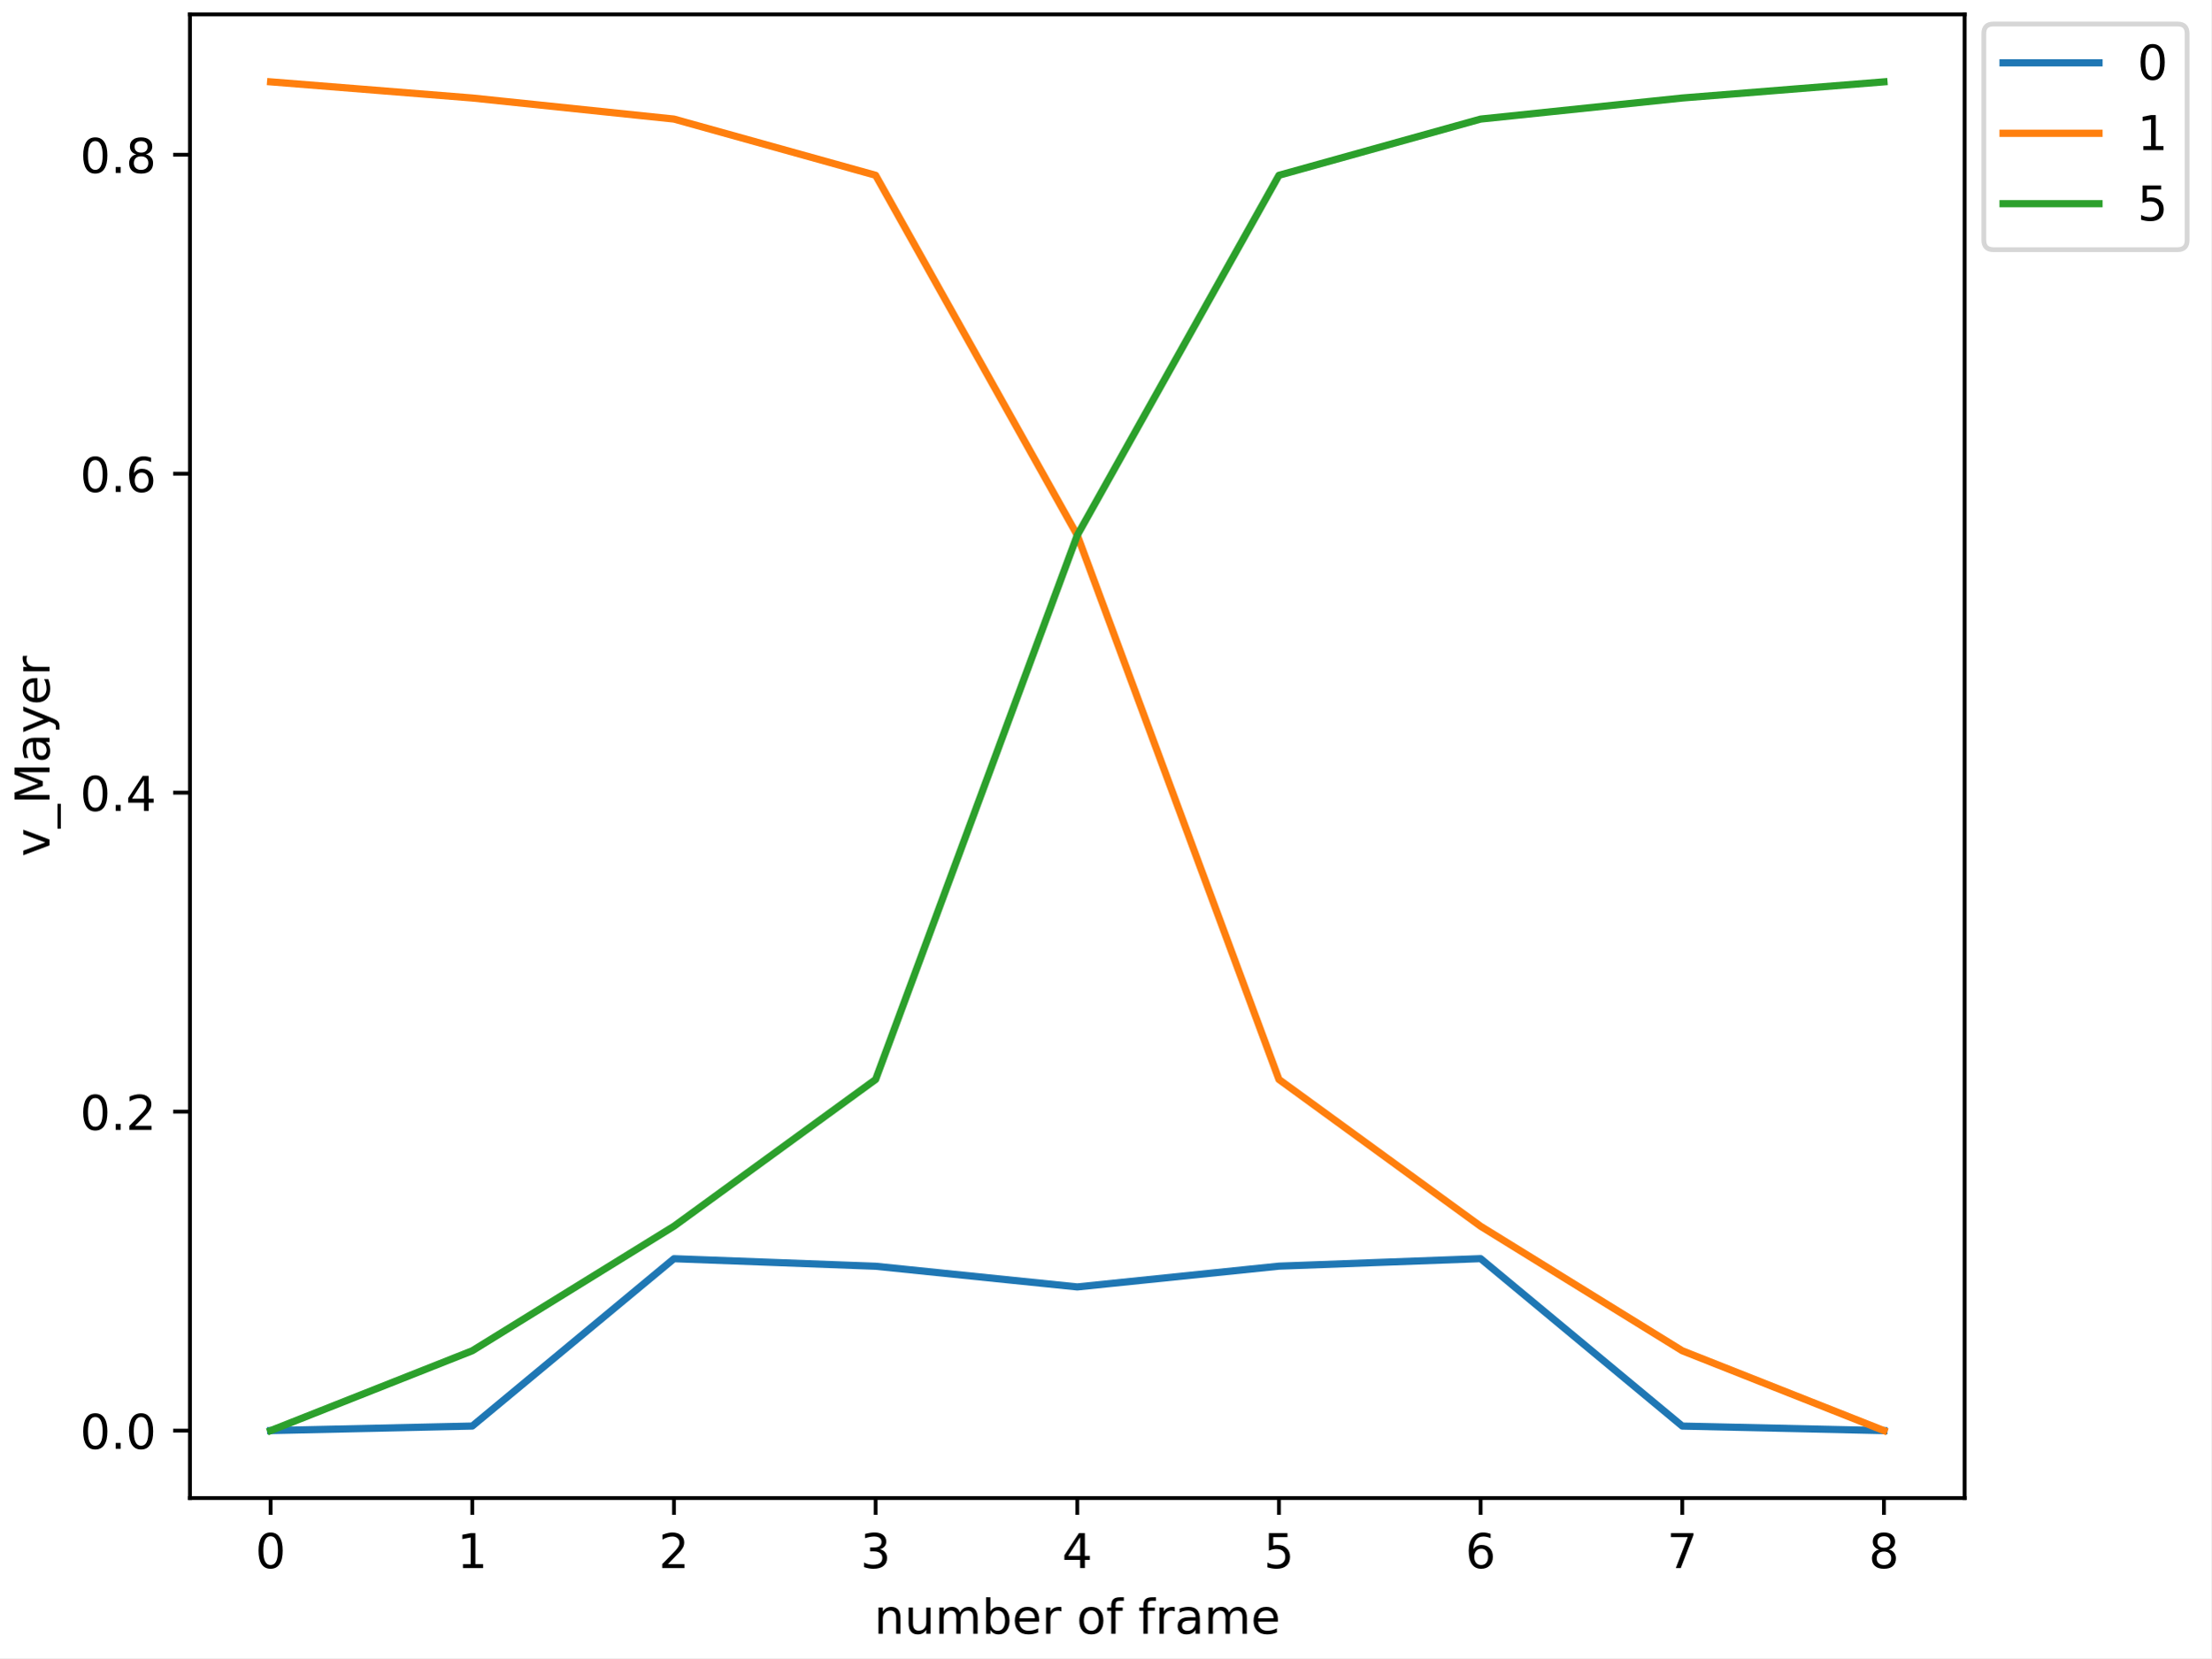
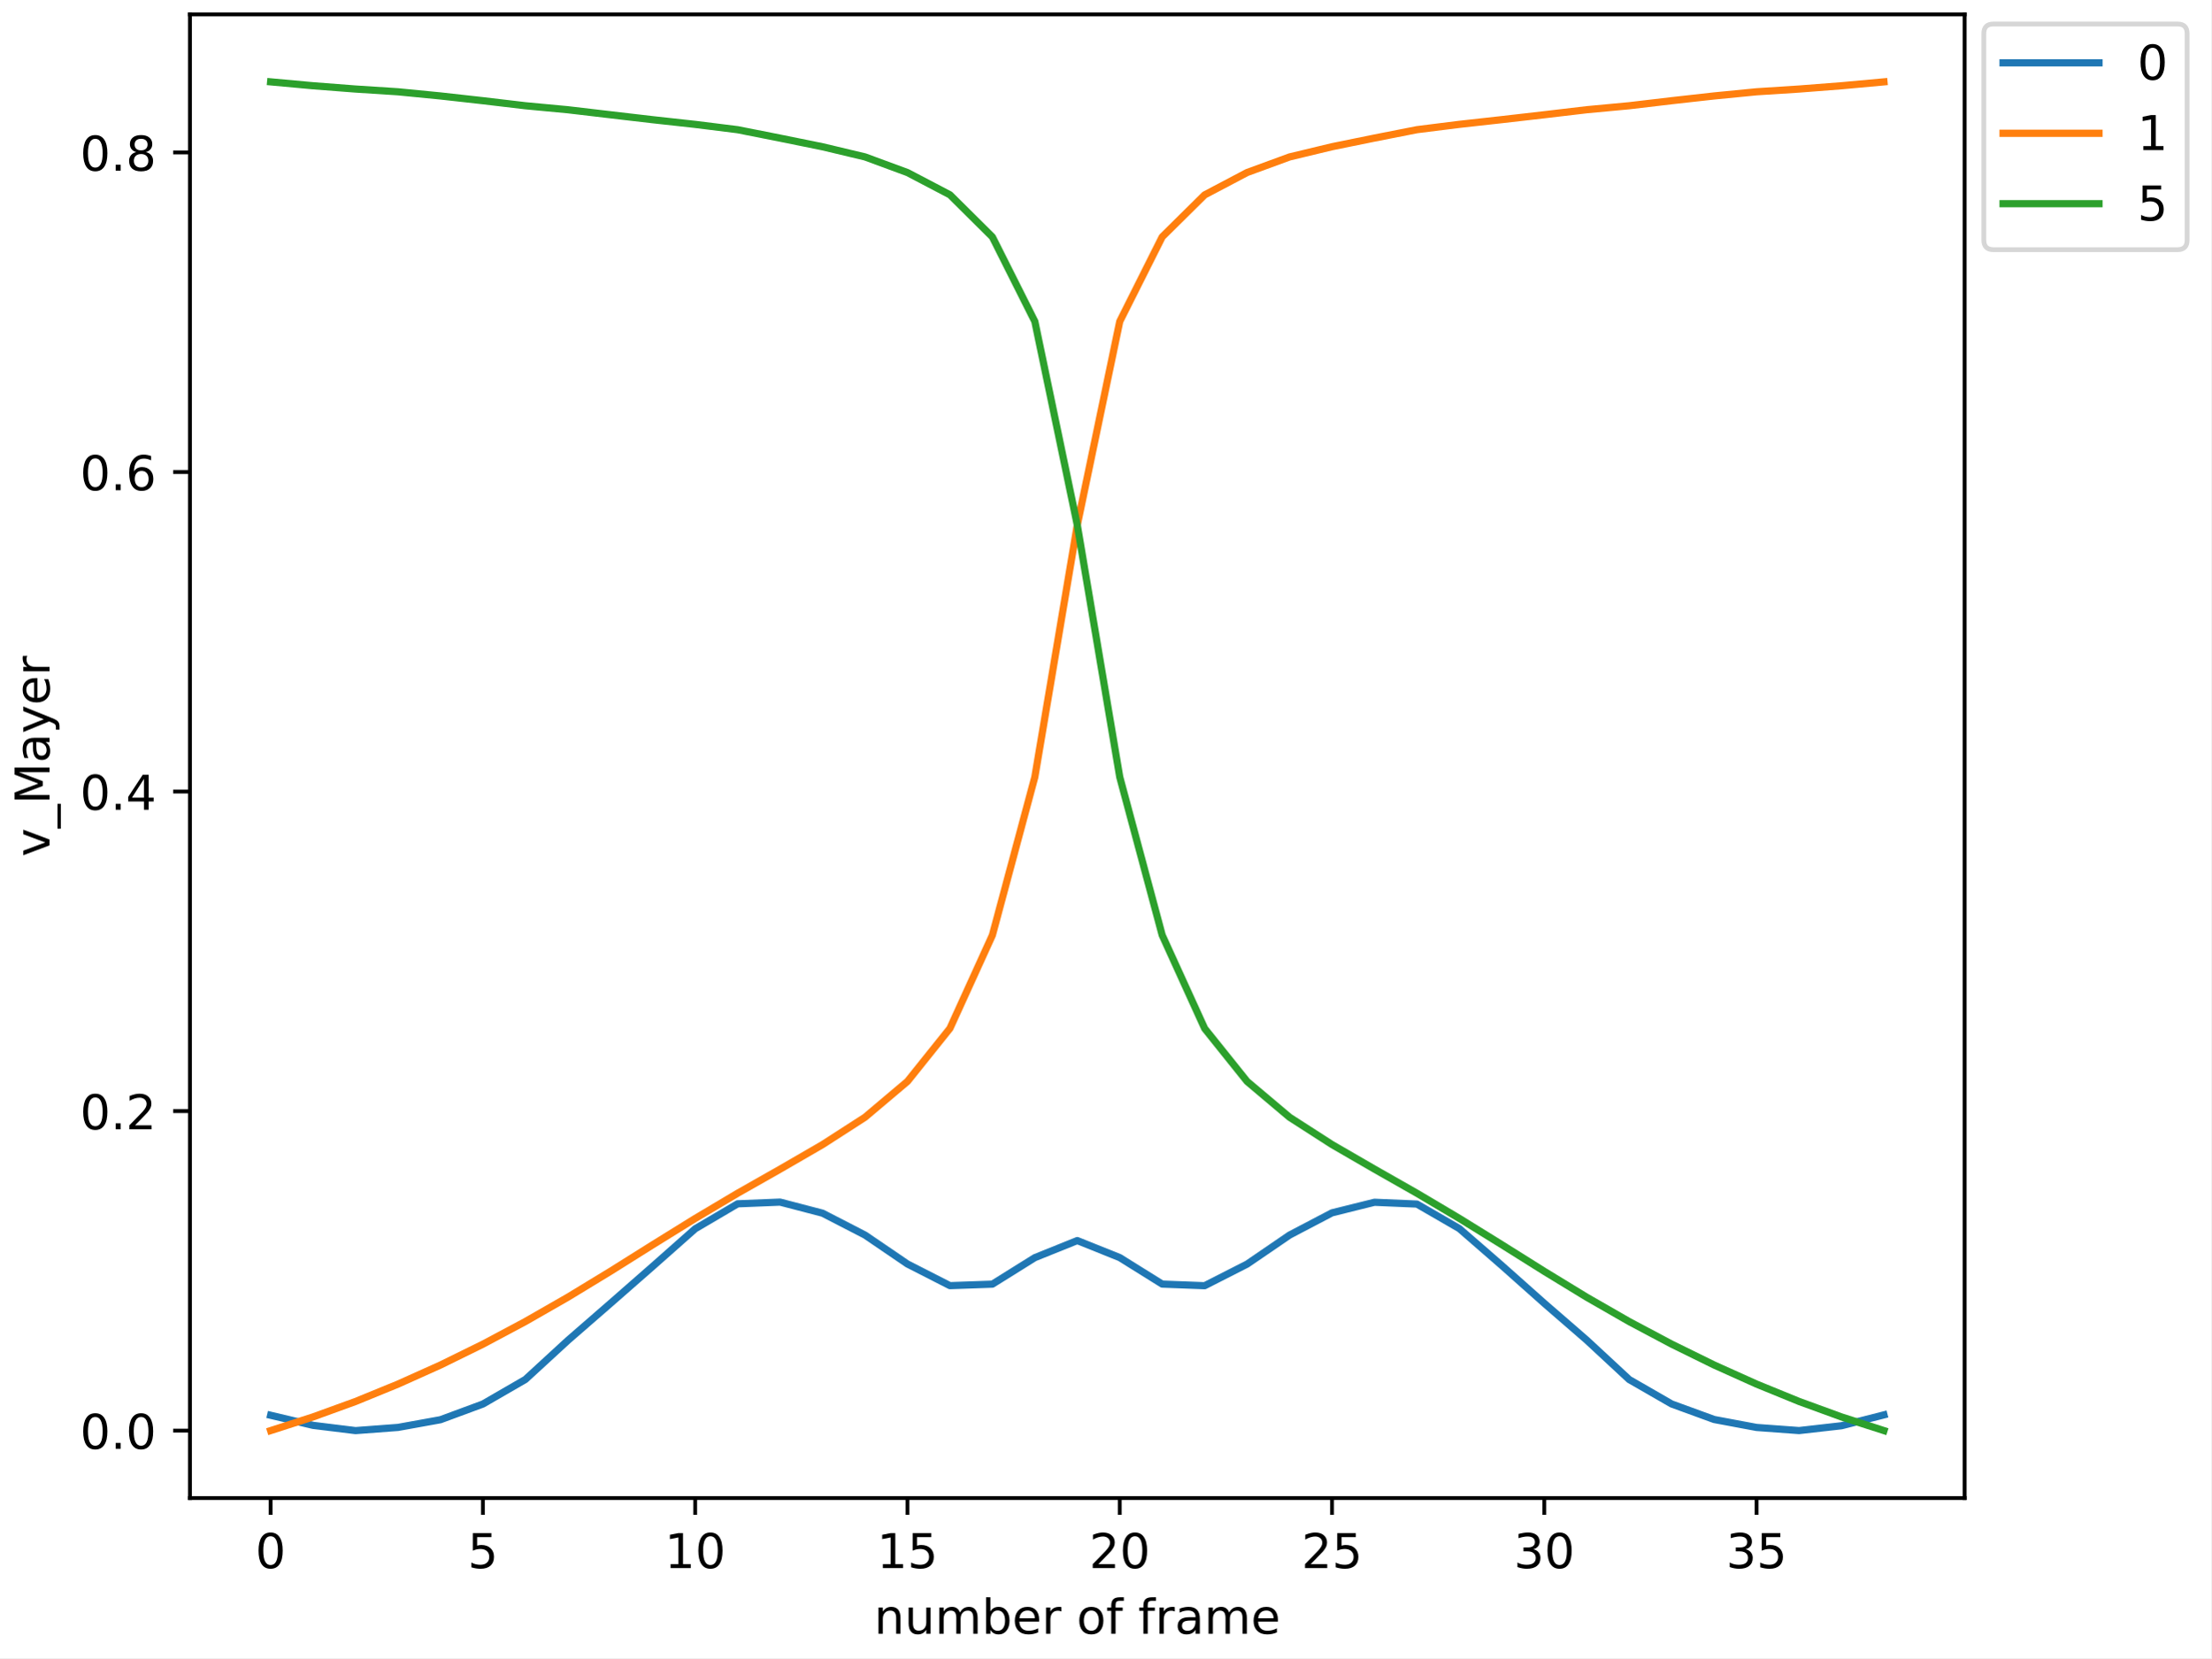
<svg xmlns="http://www.w3.org/2000/svg" xmlns:xlink="http://www.w3.org/1999/xlink" width="460.8pt" height="345.6pt" viewBox="0 0 460.8 345.6" version="1.1">
  <defs>
    <style type="text/css">*{stroke-linejoin: round; stroke-linecap: butt}</style>
  </defs>
  <g id="figure_1">
    <g id="patch_1">
      <path d="M 0 345.6  L 460.8 345.6  L 460.8 0  L 0 0  z " style="fill: #ffffff" />
    </g>
    <g id="axes_1">
      <g id="patch_2">
        <path d="M 39.581 312.244  L 409.437 312.244  L 409.437 3  L 39.581 3  z " style="fill: #ffffff" />
      </g>
      <g id="matplotlib.axis_1">
        <g id="xtick_1">
          <g id="line2d_1">
            <defs>
-               <path id="m3cd49b785b" d="M 0 0  L 0 3.5  " style="stroke: #000000; stroke-width: 0.8" />
+               <path id="m041479b38a" d="M 0 0  L 0 3.5  " style="stroke: #000000; stroke-width: 0.8" />
            </defs>
            <g>
-               <use xlink:href="#m3cd49b785b" x="56.393" y="312.244" style="stroke: #000000; stroke-width: 0.8" />
+               <use xlink:href="#m041479b38a" x="56.393" y="312.244" style="stroke: #000000; stroke-width: 0.8" />
            </g>
          </g>
          <g id="text_1">
            <g transform="translate(53.21184 326.8419) scale(0.1 -0.1)">
              <defs>
                <path id="DejaVuSans-30" d="M 2034 4250  Q 1547 4250 1301 3770  Q 1056 3291 1056 2328  Q 1056 1369 1301 889  Q 1547 409 2034 409  Q 2525 409 2770 889  Q 3016 1369 3016 2328  Q 3016 3291 2770 3770  Q 2525 4250 2034 4250  z M 2034 4750  Q 2819 4750 3233 4129  Q 3647 3509 3647 2328  Q 3647 1150 3233 529  Q 2819 -91 2034 -91  Q 1250 -91 836 529  Q 422 1150 422 2328  Q 422 3509 836 4129  Q 1250 4750 2034 4750  z " transform="scale(0.015625)" />
              </defs>
              <use xlink:href="#DejaVuSans-30" />
            </g>
          </g>
        </g>
        <g id="xtick_2">
          <g id="line2d_2">
            <g>
-               <use xlink:href="#m3cd49b785b" x="98.422" y="312.244" style="stroke: #000000; stroke-width: 0.8" />
+               <use xlink:href="#m041479b38a" x="100.634" y="312.244" style="stroke: #000000; stroke-width: 0.8" />
            </g>
          </g>
          <g id="text_2">
-             <g transform="translate(95.24085 326.8419) scale(0.1 -0.1)">
-               <defs>
-                 <path id="DejaVuSans-31" d="M 794 531  L 1825 531  L 1825 4091  L 703 3866  L 703 4441  L 1819 4666  L 2450 4666  L 2450 531  L 3481 531  L 3481 0  L 794 0  L 794 531  z " transform="scale(0.015625)" />
-               </defs>
-               <use xlink:href="#DejaVuSans-31" />
+             <g transform="translate(97.45291 326.8419) scale(0.1 -0.1)">
+               <defs>
+                 <path id="DejaVuSans-35" d="M 691 4666  L 3169 4666  L 3169 4134  L 1269 4134  L 1269 2991  Q 1406 3038 1543 3061  Q 1681 3084 1819 3084  Q 2600 3084 3056 2656  Q 3513 2228 3513 1497  Q 3513 744 3044 326  Q 2575 -91 1722 -91  Q 1428 -91 1123 -41  Q 819 9 494 109  L 494 744  Q 775 591 1075 516  Q 1375 441 1709 441  Q 2250 441 2565 725  Q 2881 1009 2881 1497  Q 2881 1984 2565 2268  Q 2250 2553 1709 2553  Q 1456 2553 1204 2497  Q 953 2441 691 2322  L 691 4666  z " transform="scale(0.015625)" />
+               </defs>
+               <use xlink:href="#DejaVuSans-35" />
            </g>
          </g>
        </g>
        <g id="xtick_3">
          <g id="line2d_3">
            <g>
-               <use xlink:href="#m3cd49b785b" x="140.451" y="312.244" style="stroke: #000000; stroke-width: 0.8" />
+               <use xlink:href="#m041479b38a" x="144.875" y="312.244" style="stroke: #000000; stroke-width: 0.8" />
            </g>
          </g>
          <g id="text_3">
-             <g transform="translate(137.2699 326.8419) scale(0.1 -0.1)">
-               <defs>
-                 <path id="DejaVuSans-32" d="M 1228 531  L 3431 531  L 3431 0  L 469 0  L 469 531  Q 828 903 1448 1529  Q 2069 2156 2228 2338  Q 2531 2678 2651 2914  Q 2772 3150 2772 3378  Q 2772 3750 2511 3984  Q 2250 4219 1831 4219  Q 1534 4219 1204 4116  Q 875 4013 500 3803  L 500 4441  Q 881 4594 1212 4672  Q 1544 4750 1819 4750  Q 2544 4750 2975 4387  Q 3406 4025 3406 3419  Q 3406 3131 3298 2873  Q 3191 2616 2906 2266  Q 2828 2175 2409 1742  Q 1991 1309 1228 531  z " transform="scale(0.015625)" />
-               </defs>
-               <use xlink:href="#DejaVuSans-32" />
+             <g transform="translate(138.5127 326.8419) scale(0.1 -0.1)">
+               <defs>
+                 <path id="DejaVuSans-31" d="M 794 531  L 1825 531  L 1825 4091  L 703 3866  L 703 4441  L 1819 4666  L 2450 4666  L 2450 531  L 3481 531  L 3481 0  L 794 0  L 794 531  z " transform="scale(0.015625)" />
+               </defs>
+               <use xlink:href="#DejaVuSans-31" />
+               <use xlink:href="#DejaVuSans-30" transform="translate(63.62305 0)" />
            </g>
          </g>
        </g>
        <g id="xtick_4">
          <g id="line2d_4">
            <g>
-               <use xlink:href="#m3cd49b785b" x="182.48" y="312.244" style="stroke: #000000; stroke-width: 0.8" />
+               <use xlink:href="#m041479b38a" x="189.116" y="312.244" style="stroke: #000000; stroke-width: 0.8" />
            </g>
          </g>
          <g id="text_4">
-             <g transform="translate(179.2989 326.8419) scale(0.1 -0.1)">
-               <defs>
-                 <path id="DejaVuSans-33" d="M 2597 2516  Q 3050 2419 3304 2112  Q 3559 1806 3559 1356  Q 3559 666 3084 287  Q 2609 -91 1734 -91  Q 1441 -91 1130 -33  Q 819 25 488 141  L 488 750  Q 750 597 1062 519  Q 1375 441 1716 441  Q 2309 441 2620 675  Q 2931 909 2931 1356  Q 2931 1769 2642 2001  Q 2353 2234 1838 2234  L 1294 2234  L 1294 2753  L 1863 2753  Q 2328 2753 2575 2939  Q 2822 3125 2822 3475  Q 2822 3834 2567 4026  Q 2313 4219 1838 4219  Q 1578 4219 1281 4162  Q 984 4106 628 3988  L 628 4550  Q 988 4650 1302 4700  Q 1616 4750 1894 4750  Q 2613 4750 3031 4423  Q 3450 4097 3450 3541  Q 3450 3153 3228 2886  Q 3006 2619 2597 2516  z " transform="scale(0.015625)" />
-               </defs>
-               <use xlink:href="#DejaVuSans-33" />
+             <g transform="translate(182.7538 326.8419) scale(0.1 -0.1)">
+               <use xlink:href="#DejaVuSans-31" />
+               <use xlink:href="#DejaVuSans-35" transform="translate(63.62305 0)" />
            </g>
          </g>
        </g>
        <g id="xtick_5">
          <g id="line2d_5">
            <g>
-               <use xlink:href="#m3cd49b785b" x="224.509" y="312.244" style="stroke: #000000; stroke-width: 0.8" />
+               <use xlink:href="#m041479b38a" x="233.357" y="312.244" style="stroke: #000000; stroke-width: 0.8" />
            </g>
          </g>
          <g id="text_5">
-             <g transform="translate(221.3279 326.8419) scale(0.1 -0.1)">
-               <defs>
-                 <path id="DejaVuSans-34" d="M 2419 4116  L 825 1625  L 2419 1625  L 2419 4116  z M 2253 4666  L 3047 4666  L 3047 1625  L 3713 1625  L 3713 1100  L 3047 1100  L 3047 0  L 2419 0  L 2419 1100  L 313 1100  L 313 1709  L 2253 4666  z " transform="scale(0.015625)" />
-               </defs>
-               <use xlink:href="#DejaVuSans-34" />
+             <g transform="translate(226.9948 326.8419) scale(0.1 -0.1)">
+               <defs>
+                 <path id="DejaVuSans-32" d="M 1228 531  L 3431 531  L 3431 0  L 469 0  L 469 531  Q 828 903 1448 1529  Q 2069 2156 2228 2338  Q 2531 2678 2651 2914  Q 2772 3150 2772 3378  Q 2772 3750 2511 3984  Q 2250 4219 1831 4219  Q 1534 4219 1204 4116  Q 875 4013 500 3803  L 500 4441  Q 881 4594 1212 4672  Q 1544 4750 1819 4750  Q 2544 4750 2975 4387  Q 3406 4025 3406 3419  Q 3406 3131 3298 2873  Q 3191 2616 2906 2266  Q 2828 2175 2409 1742  Q 1991 1309 1228 531  z " transform="scale(0.015625)" />
+               </defs>
+               <use xlink:href="#DejaVuSans-32" />
+               <use xlink:href="#DejaVuSans-30" transform="translate(63.62305 0)" />
            </g>
          </g>
        </g>
        <g id="xtick_6">
          <g id="line2d_6">
            <g>
-               <use xlink:href="#m3cd49b785b" x="266.538" y="312.244" style="stroke: #000000; stroke-width: 0.8" />
+               <use xlink:href="#m041479b38a" x="277.598" y="312.244" style="stroke: #000000; stroke-width: 0.8" />
            </g>
          </g>
          <g id="text_6">
-             <g transform="translate(263.3569 326.8419) scale(0.1 -0.1)">
-               <defs>
-                 <path id="DejaVuSans-35" d="M 691 4666  L 3169 4666  L 3169 4134  L 1269 4134  L 1269 2991  Q 1406 3038 1543 3061  Q 1681 3084 1819 3084  Q 2600 3084 3056 2656  Q 3513 2228 3513 1497  Q 3513 744 3044 326  Q 2575 -91 1722 -91  Q 1428 -91 1123 -41  Q 819 9 494 109  L 494 744  Q 775 591 1075 516  Q 1375 441 1709 441  Q 2250 441 2565 725  Q 2881 1009 2881 1497  Q 2881 1984 2565 2268  Q 2250 2553 1709 2553  Q 1456 2553 1204 2497  Q 953 2441 691 2322  L 691 4666  z " transform="scale(0.015625)" />
-               </defs>
-               <use xlink:href="#DejaVuSans-35" />
+             <g transform="translate(271.2359 326.8419) scale(0.1 -0.1)">
+               <use xlink:href="#DejaVuSans-32" />
+               <use xlink:href="#DejaVuSans-35" transform="translate(63.62305 0)" />
            </g>
          </g>
        </g>
        <g id="xtick_7">
          <g id="line2d_7">
            <g>
-               <use xlink:href="#m3cd49b785b" x="308.567" y="312.244" style="stroke: #000000; stroke-width: 0.8" />
+               <use xlink:href="#m041479b38a" x="321.839" y="312.244" style="stroke: #000000; stroke-width: 0.8" />
            </g>
          </g>
          <g id="text_7">
-             <g transform="translate(305.3859 326.8419) scale(0.1 -0.1)">
-               <defs>
-                 <path id="DejaVuSans-36" d="M 2113 2584  Q 1688 2584 1439 2293  Q 1191 2003 1191 1497  Q 1191 994 1439 701  Q 1688 409 2113 409  Q 2538 409 2786 701  Q 3034 994 3034 1497  Q 3034 2003 2786 2293  Q 2538 2584 2113 2584  z M 3366 4563  L 3366 3988  Q 3128 4100 2886 4159  Q 2644 4219 2406 4219  Q 1781 4219 1451 3797  Q 1122 3375 1075 2522  Q 1259 2794 1537 2939  Q 1816 3084 2150 3084  Q 2853 3084 3261 2657  Q 3669 2231 3669 1497  Q 3669 778 3244 343  Q 2819 -91 2113 -91  Q 1303 -91 875 529  Q 447 1150 447 2328  Q 447 3434 972 4092  Q 1497 4750 2381 4750  Q 2619 4750 2861 4703  Q 3103 4656 3366 4563  z " transform="scale(0.015625)" />
-               </defs>
-               <use xlink:href="#DejaVuSans-36" />
+             <g transform="translate(315.477 326.8419) scale(0.1 -0.1)">
+               <defs>
+                 <path id="DejaVuSans-33" d="M 2597 2516  Q 3050 2419 3304 2112  Q 3559 1806 3559 1356  Q 3559 666 3084 287  Q 2609 -91 1734 -91  Q 1441 -91 1130 -33  Q 819 25 488 141  L 488 750  Q 750 597 1062 519  Q 1375 441 1716 441  Q 2309 441 2620 675  Q 2931 909 2931 1356  Q 2931 1769 2642 2001  Q 2353 2234 1838 2234  L 1294 2234  L 1294 2753  L 1863 2753  Q 2328 2753 2575 2939  Q 2822 3125 2822 3475  Q 2822 3834 2567 4026  Q 2313 4219 1838 4219  Q 1578 4219 1281 4162  Q 984 4106 628 3988  L 628 4550  Q 988 4650 1302 4700  Q 1616 4750 1894 4750  Q 2613 4750 3031 4423  Q 3450 4097 3450 3541  Q 3450 3153 3228 2886  Q 3006 2619 2597 2516  z " transform="scale(0.015625)" />
+               </defs>
+               <use xlink:href="#DejaVuSans-33" />
+               <use xlink:href="#DejaVuSans-30" transform="translate(63.62305 0)" />
            </g>
          </g>
        </g>
        <g id="xtick_8">
          <g id="line2d_8">
            <g>
-               <use xlink:href="#m3cd49b785b" x="350.596" y="312.244" style="stroke: #000000; stroke-width: 0.8" />
+               <use xlink:href="#m041479b38a" x="366.081" y="312.244" style="stroke: #000000; stroke-width: 0.8" />
            </g>
          </g>
          <g id="text_8">
-             <g transform="translate(347.4149 326.8419) scale(0.1 -0.1)">
-               <defs>
-                 <path id="DejaVuSans-37" d="M 525 4666  L 3525 4666  L 3525 4397  L 1831 0  L 1172 0  L 2766 4134  L 525 4134  L 525 4666  z " transform="scale(0.015625)" />
-               </defs>
-               <use xlink:href="#DejaVuSans-37" />
-             </g>
-           </g>
-         </g>
-         <g id="xtick_9">
-           <g id="line2d_9">
-             <g>
-               <use xlink:href="#m3cd49b785b" x="392.625" y="312.244" style="stroke: #000000; stroke-width: 0.8" />
-             </g>
-           </g>
-           <g id="text_9">
-             <g transform="translate(389.4439 326.8419) scale(0.1 -0.1)">
-               <defs>
-                 <path id="DejaVuSans-38" d="M 2034 2216  Q 1584 2216 1326 1975  Q 1069 1734 1069 1313  Q 1069 891 1326 650  Q 1584 409 2034 409  Q 2484 409 2743 651  Q 3003 894 3003 1313  Q 3003 1734 2745 1975  Q 2488 2216 2034 2216  z M 1403 2484  Q 997 2584 770 2862  Q 544 3141 544 3541  Q 544 4100 942 4425  Q 1341 4750 2034 4750  Q 2731 4750 3128 4425  Q 3525 4100 3525 3541  Q 3525 3141 3298 2862  Q 3072 2584 2669 2484  Q 3125 2378 3379 2068  Q 3634 1759 3634 1313  Q 3634 634 3220 271  Q 2806 -91 2034 -91  Q 1263 -91 848 271  Q 434 634 434 1313  Q 434 1759 690 2068  Q 947 2378 1403 2484  z M 1172 3481  Q 1172 3119 1398 2916  Q 1625 2713 2034 2713  Q 2441 2713 2670 2916  Q 2900 3119 2900 3481  Q 2900 3844 2670 4047  Q 2441 4250 2034 4250  Q 1625 4250 1398 4047  Q 1172 3844 1172 3481  z " transform="scale(0.015625)" />
-               </defs>
-               <use xlink:href="#DejaVuSans-38" />
-             </g>
-           </g>
-         </g>
-         <g id="text_10">
+             <g transform="translate(359.718 326.8419) scale(0.1 -0.1)">
+               <use xlink:href="#DejaVuSans-33" />
+               <use xlink:href="#DejaVuSans-35" transform="translate(63.62305 0)" />
+             </g>
+           </g>
+         </g>
+         <g id="text_9">
          <g transform="translate(182.1709 340.5201) scale(0.1 -0.1)">
            <defs>
              <path id="DejaVuSans-6e" d="M 3513 2113  L 3513 0  L 2938 0  L 2938 2094  Q 2938 2591 2744 2837  Q 2550 3084 2163 3084  Q 1697 3084 1428 2787  Q 1159 2491 1159 1978  L 1159 0  L 581 0  L 581 3500  L 1159 3500  L 1159 2956  Q 1366 3272 1645 3428  Q 1925 3584 2291 3584  Q 2894 3584 3203 3211  Q 3513 2838 3513 2113  z " transform="scale(0.015625)" />
              <path id="DejaVuSans-75" d="M 544 1381  L 544 3500  L 1119 3500  L 1119 1403  Q 1119 906 1312 657  Q 1506 409 1894 409  Q 2359 409 2629 706  Q 2900 1003 2900 1516  L 2900 3500  L 3475 3500  L 3475 0  L 2900 0  L 2900 538  Q 2691 219 2414 64  Q 2138 -91 1772 -91  Q 1169 -91 856 284  Q 544 659 544 1381  z M 1991 3584  L 1991 3584  z " transform="scale(0.015625)" />
              <path id="DejaVuSans-6d" d="M 3328 2828  Q 3544 3216 3844 3400  Q 4144 3584 4550 3584  Q 5097 3584 5394 3201  Q 5691 2819 5691 2113  L 5691 0  L 5113 0  L 5113 2094  Q 5113 2597 4934 2840  Q 4756 3084 4391 3084  Q 3944 3084 3684 2787  Q 3425 2491 3425 1978  L 3425 0  L 2847 0  L 2847 2094  Q 2847 2600 2669 2842  Q 2491 3084 2119 3084  Q 1678 3084 1418 2786  Q 1159 2488 1159 1978  L 1159 0  L 581 0  L 581 3500  L 1159 3500  L 1159 2956  Q 1356 3278 1631 3431  Q 1906 3584 2284 3584  Q 2666 3584 2933 3390  Q 3200 3197 3328 2828  z " transform="scale(0.015625)" />
              <path id="DejaVuSans-62" d="M 3116 1747  Q 3116 2381 2855 2742  Q 2594 3103 2138 3103  Q 1681 3103 1420 2742  Q 1159 2381 1159 1747  Q 1159 1113 1420 752  Q 1681 391 2138 391  Q 2594 391 2855 752  Q 3116 1113 3116 1747  z M 1159 2969  Q 1341 3281 1617 3432  Q 1894 3584 2278 3584  Q 2916 3584 3314 3078  Q 3713 2572 3713 1747  Q 3713 922 3314 415  Q 2916 -91 2278 -91  Q 1894 -91 1617 61  Q 1341 213 1159 525  L 1159 0  L 581 0  L 581 4863  L 1159 4863  L 1159 2969  z " transform="scale(0.015625)" />
              <path id="DejaVuSans-65" d="M 3597 1894  L 3597 1613  L 953 1613  Q 991 1019 1311 708  Q 1631 397 2203 397  Q 2534 397 2845 478  Q 3156 559 3463 722  L 3463 178  Q 3153 47 2828 -22  Q 2503 -91 2169 -91  Q 1331 -91 842 396  Q 353 884 353 1716  Q 353 2575 817 3079  Q 1281 3584 2069 3584  Q 2775 3584 3186 3129  Q 3597 2675 3597 1894  z M 3022 2063  Q 3016 2534 2758 2815  Q 2500 3097 2075 3097  Q 1594 3097 1305 2825  Q 1016 2553 972 2059  L 3022 2063  z " transform="scale(0.015625)" />
              <path id="DejaVuSans-72" d="M 2631 2963  Q 2534 3019 2420 3045  Q 2306 3072 2169 3072  Q 1681 3072 1420 2755  Q 1159 2438 1159 1844  L 1159 0  L 581 0  L 581 3500  L 1159 3500  L 1159 2956  Q 1341 3275 1631 3429  Q 1922 3584 2338 3584  Q 2397 3584 2469 3576  Q 2541 3569 2628 3553  L 2631 2963  z " transform="scale(0.015625)" />
              <path id="DejaVuSans-20" transform="scale(0.015625)" />
              <path id="DejaVuSans-6f" d="M 1959 3097  Q 1497 3097 1228 2736  Q 959 2375 959 1747  Q 959 1119 1226 758  Q 1494 397 1959 397  Q 2419 397 2687 759  Q 2956 1122 2956 1747  Q 2956 2369 2687 2733  Q 2419 3097 1959 3097  z M 1959 3584  Q 2709 3584 3137 3096  Q 3566 2609 3566 1747  Q 3566 888 3137 398  Q 2709 -91 1959 -91  Q 1206 -91 779 398  Q 353 888 353 1747  Q 353 2609 779 3096  Q 1206 3584 1959 3584  z " transform="scale(0.015625)" />
              <path id="DejaVuSans-66" d="M 2375 4863  L 2375 4384  L 1825 4384  Q 1516 4384 1395 4259  Q 1275 4134 1275 3809  L 1275 3500  L 2222 3500  L 2222 3053  L 1275 3053  L 1275 0  L 697 0  L 697 3053  L 147 3053  L 147 3500  L 697 3500  L 697 3744  Q 697 4328 969 4595  Q 1241 4863 1831 4863  L 2375 4863  z " transform="scale(0.015625)" />
              <path id="DejaVuSans-61" d="M 2194 1759  Q 1497 1759 1228 1600  Q 959 1441 959 1056  Q 959 750 1161 570  Q 1363 391 1709 391  Q 2188 391 2477 730  Q 2766 1069 2766 1631  L 2766 1759  L 2194 1759  z M 3341 1997  L 3341 0  L 2766 0  L 2766 531  Q 2569 213 2275 61  Q 1981 -91 1556 -91  Q 1019 -91 701 211  Q 384 513 384 1019  Q 384 1609 779 1909  Q 1175 2209 1959 2209  L 2766 2209  L 2766 2266  Q 2766 2663 2505 2880  Q 2244 3097 1772 3097  Q 1472 3097 1187 3025  Q 903 2953 641 2809  L 641 3341  Q 956 3463 1253 3523  Q 1550 3584 1831 3584  Q 2591 3584 2966 3190  Q 3341 2797 3341 1997  z " transform="scale(0.015625)" />
            </defs>
            <use xlink:href="#DejaVuSans-6e" />
            <use xlink:href="#DejaVuSans-75" transform="translate(63.37891 0)" />
            <use xlink:href="#DejaVuSans-6d" transform="translate(126.7578 0)" />
            <use xlink:href="#DejaVuSans-62" transform="translate(224.1699 0)" />
            <use xlink:href="#DejaVuSans-65" transform="translate(287.6465 0)" />
            <use xlink:href="#DejaVuSans-72" transform="translate(349.1699 0)" />
            <use xlink:href="#DejaVuSans-20" transform="translate(390.2832 0)" />
            <use xlink:href="#DejaVuSans-6f" transform="translate(422.0703 0)" />
            <use xlink:href="#DejaVuSans-66" transform="translate(483.252 0)" />
            <use xlink:href="#DejaVuSans-20" transform="translate(518.457 0)" />
            <use xlink:href="#DejaVuSans-66" transform="translate(550.2441 0)" />
            <use xlink:href="#DejaVuSans-72" transform="translate(585.4492 0)" />
            <use xlink:href="#DejaVuSans-61" transform="translate(626.5625 0)" />
            <use xlink:href="#DejaVuSans-6d" transform="translate(687.8418 0)" />
            <use xlink:href="#DejaVuSans-65" transform="translate(785.2539 0)" />
          </g>
        </g>
      </g>
      <g id="matplotlib.axis_2">
        <g id="ytick_1">
+           <g id="line2d_9">
+             <defs>
+               <path id="m2ec9f924e1" d="M 0 0  L -3.5 0  " style="stroke: #000000; stroke-width: 0.8" />
+             </defs>
+             <g>
+               <use xlink:href="#m2ec9f924e1" x="39.581" y="298.187" style="stroke: #000000; stroke-width: 0.8" />
+             </g>
+           </g>
+           <g id="text_10">
+             <g transform="translate(16.67836 301.9862) scale(0.1 -0.1)">
+               <defs>
+                 <path id="DejaVuSans-2e" d="M 684 794  L 1344 794  L 1344 0  L 684 0  L 684 794  z " transform="scale(0.015625)" />
+               </defs>
+               <use xlink:href="#DejaVuSans-30" />
+               <use xlink:href="#DejaVuSans-2e" transform="translate(63.62305 0)" />
+               <use xlink:href="#DejaVuSans-30" transform="translate(95.41016 0)" />
+             </g>
+           </g>
+         </g>
+         <g id="ytick_2">
          <g id="line2d_10">
-             <defs>
-               <path id="m97a0110bb7" d="M 0 0  L -3.5 0  " style="stroke: #000000; stroke-width: 0.8" />
-             </defs>
-             <g>
-               <use xlink:href="#m97a0110bb7" x="39.581" y="298.187" style="stroke: #000000; stroke-width: 0.8" />
+             <g>
+               <use xlink:href="#m2ec9f924e1" x="39.581" y="231.583" style="stroke: #000000; stroke-width: 0.8" />
            </g>
          </g>
          <g id="text_11">
-             <g transform="translate(16.67836 301.9862) scale(0.1 -0.1)">
-               <defs>
-                 <path id="DejaVuSans-2e" d="M 684 794  L 1344 794  L 1344 0  L 684 0  L 684 794  z " transform="scale(0.015625)" />
-               </defs>
-               <use xlink:href="#DejaVuSans-30" />
-               <use xlink:href="#DejaVuSans-2e" transform="translate(63.62305 0)" />
-               <use xlink:href="#DejaVuSans-30" transform="translate(95.41016 0)" />
-             </g>
-           </g>
-         </g>
-         <g id="ytick_2">
+             <g transform="translate(16.67836 235.3819) scale(0.1 -0.1)">
+               <use xlink:href="#DejaVuSans-30" />
+               <use xlink:href="#DejaVuSans-2e" transform="translate(63.62305 0)" />
+               <use xlink:href="#DejaVuSans-32" transform="translate(95.41016 0)" />
+             </g>
+           </g>
+         </g>
+         <g id="ytick_3">
          <g id="line2d_11">
            <g>
-               <use xlink:href="#m97a0110bb7" x="39.581" y="231.702" style="stroke: #000000; stroke-width: 0.8" />
+               <use xlink:href="#m2ec9f924e1" x="39.581" y="164.978" style="stroke: #000000; stroke-width: 0.8" />
            </g>
          </g>
          <g id="text_12">
-             <g transform="translate(16.67836 235.5011) scale(0.1 -0.1)">
-               <use xlink:href="#DejaVuSans-30" />
-               <use xlink:href="#DejaVuSans-2e" transform="translate(63.62305 0)" />
-               <use xlink:href="#DejaVuSans-32" transform="translate(95.41016 0)" />
-             </g>
-           </g>
-         </g>
-         <g id="ytick_3">
+             <g transform="translate(16.67836 168.7777) scale(0.1 -0.1)">
+               <defs>
+                 <path id="DejaVuSans-34" d="M 2419 4116  L 825 1625  L 2419 1625  L 2419 4116  z M 2253 4666  L 3047 4666  L 3047 1625  L 3713 1625  L 3713 1100  L 3047 1100  L 3047 0  L 2419 0  L 2419 1100  L 313 1100  L 313 1709  L 2253 4666  z " transform="scale(0.015625)" />
+               </defs>
+               <use xlink:href="#DejaVuSans-30" />
+               <use xlink:href="#DejaVuSans-2e" transform="translate(63.62305 0)" />
+               <use xlink:href="#DejaVuSans-34" transform="translate(95.41016 0)" />
+             </g>
+           </g>
+         </g>
+         <g id="ytick_4">
          <g id="line2d_12">
            <g>
-               <use xlink:href="#m97a0110bb7" x="39.581" y="165.217" style="stroke: #000000; stroke-width: 0.8" />
+               <use xlink:href="#m2ec9f924e1" x="39.581" y="98.374" style="stroke: #000000; stroke-width: 0.8" />
            </g>
          </g>
          <g id="text_13">
-             <g transform="translate(16.67836 169.0161) scale(0.1 -0.1)">
-               <use xlink:href="#DejaVuSans-30" />
-               <use xlink:href="#DejaVuSans-2e" transform="translate(63.62305 0)" />
-               <use xlink:href="#DejaVuSans-34" transform="translate(95.41016 0)" />
-             </g>
-           </g>
-         </g>
-         <g id="ytick_4">
+             <g transform="translate(16.67836 102.1734) scale(0.1 -0.1)">
+               <defs>
+                 <path id="DejaVuSans-36" d="M 2113 2584  Q 1688 2584 1439 2293  Q 1191 2003 1191 1497  Q 1191 994 1439 701  Q 1688 409 2113 409  Q 2538 409 2786 701  Q 3034 994 3034 1497  Q 3034 2003 2786 2293  Q 2538 2584 2113 2584  z M 3366 4563  L 3366 3988  Q 3128 4100 2886 4159  Q 2644 4219 2406 4219  Q 1781 4219 1451 3797  Q 1122 3375 1075 2522  Q 1259 2794 1537 2939  Q 1816 3084 2150 3084  Q 2853 3084 3261 2657  Q 3669 2231 3669 1497  Q 3669 778 3244 343  Q 2819 -91 2113 -91  Q 1303 -91 875 529  Q 447 1150 447 2328  Q 447 3434 972 4092  Q 1497 4750 2381 4750  Q 2619 4750 2861 4703  Q 3103 4656 3366 4563  z " transform="scale(0.015625)" />
+               </defs>
+               <use xlink:href="#DejaVuSans-30" />
+               <use xlink:href="#DejaVuSans-2e" transform="translate(63.62305 0)" />
+               <use xlink:href="#DejaVuSans-36" transform="translate(95.41016 0)" />
+             </g>
+           </g>
+         </g>
+         <g id="ytick_5">
          <g id="line2d_13">
            <g>
-               <use xlink:href="#m97a0110bb7" x="39.581" y="98.732" style="stroke: #000000; stroke-width: 0.8" />
+               <use xlink:href="#m2ec9f924e1" x="39.581" y="31.77" style="stroke: #000000; stroke-width: 0.8" />
            </g>
          </g>
          <g id="text_14">
-             <g transform="translate(16.67836 102.531) scale(0.1 -0.1)">
-               <use xlink:href="#DejaVuSans-30" />
-               <use xlink:href="#DejaVuSans-2e" transform="translate(63.62305 0)" />
-               <use xlink:href="#DejaVuSans-36" transform="translate(95.41016 0)" />
-             </g>
-           </g>
-         </g>
-         <g id="ytick_5">
-           <g id="line2d_14">
-             <g>
-               <use xlink:href="#m97a0110bb7" x="39.581" y="32.247" style="stroke: #000000; stroke-width: 0.8" />
-             </g>
-           </g>
-           <g id="text_15">
-             <g transform="translate(16.67836 36.04595) scale(0.1 -0.1)">
+             <g transform="translate(16.67836 35.56912) scale(0.1 -0.1)">
+               <defs>
+                 <path id="DejaVuSans-38" d="M 2034 2216  Q 1584 2216 1326 1975  Q 1069 1734 1069 1313  Q 1069 891 1326 650  Q 1584 409 2034 409  Q 2484 409 2743 651  Q 3003 894 3003 1313  Q 3003 1734 2745 1975  Q 2488 2216 2034 2216  z M 1403 2484  Q 997 2584 770 2862  Q 544 3141 544 3541  Q 544 4100 942 4425  Q 1341 4750 2034 4750  Q 2731 4750 3128 4425  Q 3525 4100 3525 3541  Q 3525 3141 3298 2862  Q 3072 2584 2669 2484  Q 3125 2378 3379 2068  Q 3634 1759 3634 1313  Q 3634 634 3220 271  Q 2806 -91 2034 -91  Q 1263 -91 848 271  Q 434 634 434 1313  Q 434 1759 690 2068  Q 947 2378 1403 2484  z M 1172 3481  Q 1172 3119 1398 2916  Q 1625 2713 2034 2713  Q 2441 2713 2670 2916  Q 2900 3119 2900 3481  Q 2900 3844 2670 4047  Q 2441 4250 2034 4250  Q 1625 4250 1398 4047  Q 1172 3844 1172 3481  z " transform="scale(0.015625)" />
+               </defs>
              <use xlink:href="#DejaVuSans-30" />
              <use xlink:href="#DejaVuSans-2e" transform="translate(63.62305 0)" />
              <use xlink:href="#DejaVuSans-38" transform="translate(95.41016 0)" />
            </g>
          </g>
        </g>
-         <g id="text_16">
+         <g id="text_15">
          <g transform="translate(10.32055 178.5508) rotate(-90) scale(0.1 -0.1)">
            <defs>
              <path id="DejaVuSans-76" d="M 191 3500  L 800 3500  L 1894 563  L 2988 3500  L 3597 3500  L 2284 0  L 1503 0  L 191 3500  z " transform="scale(0.015625)" />
              <path id="DejaVuSans-5f" d="M 3263 -1063  L 3263 -1509  L -63 -1509  L -63 -1063  L 3263 -1063  z " transform="scale(0.015625)" />
              <path id="DejaVuSans-4d" d="M 628 4666  L 1569 4666  L 2759 1491  L 3956 4666  L 4897 4666  L 4897 0  L 4281 0  L 4281 4097  L 3078 897  L 2444 897  L 1241 4097  L 1241 0  L 628 0  L 628 4666  z " transform="scale(0.015625)" />
              <path id="DejaVuSans-79" d="M 2059 -325  Q 1816 -950 1584 -1140  Q 1353 -1331 966 -1331  L 506 -1331  L 506 -850  L 844 -850  Q 1081 -850 1212 -737  Q 1344 -625 1503 -206  L 1606 56  L 191 3500  L 800 3500  L 1894 763  L 2988 3500  L 3597 3500  L 2059 -325  z " transform="scale(0.015625)" />
            </defs>
            <use xlink:href="#DejaVuSans-76" />
            <use xlink:href="#DejaVuSans-5f" transform="translate(59.17969 0)" />
            <use xlink:href="#DejaVuSans-4d" transform="translate(109.1797 0)" />
            <use xlink:href="#DejaVuSans-61" transform="translate(195.459 0)" />
            <use xlink:href="#DejaVuSans-79" transform="translate(256.7383 0)" />
            <use xlink:href="#DejaVuSans-65" transform="translate(315.918 0)" />
            <use xlink:href="#DejaVuSans-72" transform="translate(377.4414 0)" />
          </g>
        </g>
      </g>
+       <g id="line2d_14">
+         <path d="M 56.393 294.985  L 65.241 297.091  L 74.09 298.187  L 82.938 297.522  L 91.786 295.917  L 100.634 292.645  L 109.482 287.529  L 118.331 279.396  L 127.179 271.702  L 136.027 263.951  L 144.875 256.119  L 153.723 250.915  L 162.572 250.558  L 171.42 252.869  L 180.268 257.428  L 189.116 263.456  L 197.964 267.972  L 206.813 267.661  L 215.661 262.136  L 224.509 258.574  L 233.357 262.126  L 242.206 267.648  L 251.054 267.985  L 259.902 263.478  L 268.75 257.431  L 277.598 252.792  L 286.447 250.59  L 295.295 250.969  L 304.143 256.087  L 312.991 263.782  L 321.839 271.656  L 330.688 279.333  L 339.536 287.546  L 348.384 292.64  L 357.232 295.869  L 366.081 297.529  L 374.929 298.179  L 383.777 297.17  L 392.625 294.903  " clip-path="url(#p46998d90fe)" style="fill: none; stroke: #1f77b4; stroke-width: 1.5; stroke-linecap: square" />
+       </g>
      <g id="line2d_15">
-         <path d="M 56.393 298.181  L 98.422 297.234  L 140.451 262.354  L 182.48 263.929  L 224.509 268.239  L 266.538 263.907  L 308.567 262.341  L 350.596 297.241  L 392.625 298.187  " clip-path="url(#pe816e60207)" style="fill: none; stroke: #1f77b4; stroke-width: 1.5; stroke-linecap: square" />
+         <path d="M 56.393 298.187  L 65.241 295.332  L 74.09 292.117  L 82.938 288.495  L 91.786 284.522  L 100.634 280.175  L 109.482 275.455  L 118.331 270.385  L 127.179 265.005  L 136.027 259.453  L 144.875 253.971  L 153.723 248.712  L 162.572 243.695  L 171.42 238.571  L 180.268 232.871  L 189.116 225.402  L 197.964 214.355  L 206.813 194.926  L 215.661 161.951  L 224.509 109.439  L 233.357 67.005  L 242.206 49.37  L 251.054 40.618  L 259.902 35.952  L 268.75 32.708  L 277.598 30.577  L 286.447 28.772  L 295.295 27.026  L 304.143 25.912  L 312.991 24.93  L 321.839 23.911  L 330.688 22.865  L 339.536 22.035  L 348.384 20.986  L 357.232 19.995  L 366.081 19.126  L 374.929 18.559  L 383.777 17.869  L 392.625 17.059  " clip-path="url(#p46998d90fe)" style="fill: none; stroke: #ff7f0e; stroke-width: 1.5; stroke-linecap: square" />
      </g>
      <g id="line2d_16">
-         <path d="M 56.393 17.057  L 98.422 20.425  L 140.451 24.814  L 182.48 36.529  L 224.509 111.551  L 266.538 225  L 308.567 255.592  L 350.596 281.547  L 392.625 298.187  " clip-path="url(#pe816e60207)" style="fill: none; stroke: #ff7f0e; stroke-width: 1.5; stroke-linecap: square" />
-       </g>
-       <g id="line2d_17">
-         <path d="M 56.393 298.187  L 98.422 281.543  L 140.451 255.588  L 182.48 225  L 224.509 111.557  L 266.538 36.533  L 308.567 24.816  L 350.596 20.422  L 392.625 17.057  " clip-path="url(#pe816e60207)" style="fill: none; stroke: #2ca02c; stroke-width: 1.5; stroke-linecap: square" />
+         <path d="M 56.393 17.057  L 65.241 17.87  L 74.09 18.556  L 82.938 19.127  L 91.786 19.996  L 100.634 20.986  L 109.482 22.037  L 118.331 22.869  L 127.179 23.913  L 136.027 24.948  L 144.875 25.922  L 153.723 27.031  L 162.572 28.788  L 171.42 30.589  L 180.268 32.701  L 189.116 35.965  L 197.964 40.599  L 206.813 49.383  L 215.661 67  L 224.509 109.44  L 233.357 161.949  L 242.206 194.923  L 251.054 214.364  L 259.902 225.409  L 268.75 232.873  L 277.598 238.565  L 286.447 243.686  L 295.295 248.716  L 304.143 253.966  L 312.991 259.441  L 321.839 264.994  L 330.688 270.392  L 339.536 275.469  L 348.384 280.166  L 357.232 284.513  L 366.081 288.494  L 374.929 292.109  L 383.777 295.339  L 392.625 298.187  " clip-path="url(#p46998d90fe)" style="fill: none; stroke: #2ca02c; stroke-width: 1.5; stroke-linecap: square" />
      </g>
      <g id="patch_3">
        <path d="M 39.581 312.244  L 39.581 3  " style="fill: none; stroke: #000000; stroke-width: 0.8; stroke-linejoin: miter; stroke-linecap: square" />
      </g>
      <g id="patch_4">
        <path d="M 409.437 312.244  L 409.437 3  " style="fill: none; stroke: #000000; stroke-width: 0.8; stroke-linejoin: miter; stroke-linecap: square" />
      </g>
      <g id="patch_5">
        <path d="M 39.581 312.244  L 409.437 312.244  " style="fill: none; stroke: #000000; stroke-width: 0.8; stroke-linejoin: miter; stroke-linecap: square" />
      </g>
      <g id="patch_6">
        <path d="M 39.581 3  L 409.437 3  " style="fill: none; stroke: #000000; stroke-width: 0.8; stroke-linejoin: miter; stroke-linecap: square" />
      </g>
    </g>
    <g id="legend_1">
      <g id="patch_7">
        <path d="M 415.438 52.034  L 453.8 52.034  Q 455.8 52.034 455.8 50.034  L 455.8 7  Q 455.8 5 453.8 5  L 415.438 5  Q 413.438 5 413.438 7  L 413.438 50.034  Q 413.438 52.034 415.438 52.034  z " style="fill: #ffffff; opacity: 0.8; stroke: #cccccc; stroke-linejoin: miter" />
      </g>
-       <g id="line2d_18">
+       <g id="line2d_17">
        <path d="M 417.438 13.098  L 427.438 13.098  L 437.438 13.098  " style="fill: none; stroke: #1f77b4; stroke-width: 1.5; stroke-linecap: square" />
      </g>
-       <g id="text_17">
+       <g id="text_16">
        <g transform="translate(445.4375 16.59844) scale(0.1 -0.1)">
          <use xlink:href="#DejaVuSans-30" />
        </g>
      </g>
-       <g id="line2d_19">
+       <g id="line2d_18">
        <path d="M 417.438 27.777  L 427.438 27.777  L 437.438 27.777  " style="fill: none; stroke: #ff7f0e; stroke-width: 1.5; stroke-linecap: square" />
      </g>
-       <g id="text_18">
+       <g id="text_17">
        <g transform="translate(445.4375 31.27656) scale(0.1 -0.1)">
          <use xlink:href="#DejaVuSans-31" />
        </g>
      </g>
-       <g id="line2d_20">
+       <g id="line2d_19">
        <path d="M 417.438 42.455  L 427.438 42.455  L 437.438 42.455  " style="fill: none; stroke: #2ca02c; stroke-width: 1.5; stroke-linecap: square" />
      </g>
-       <g id="text_19">
+       <g id="text_18">
        <g transform="translate(445.4375 45.95469) scale(0.1 -0.1)">
          <use xlink:href="#DejaVuSans-35" />
        </g>
      </g>
    </g>
  </g>
  <defs>
-     <clipPath id="pe816e60207">
+     <clipPath id="p46998d90fe">
      <rect x="39.581" y="3" width="369.855" height="309.243" />
    </clipPath>
  </defs>
</svg>
